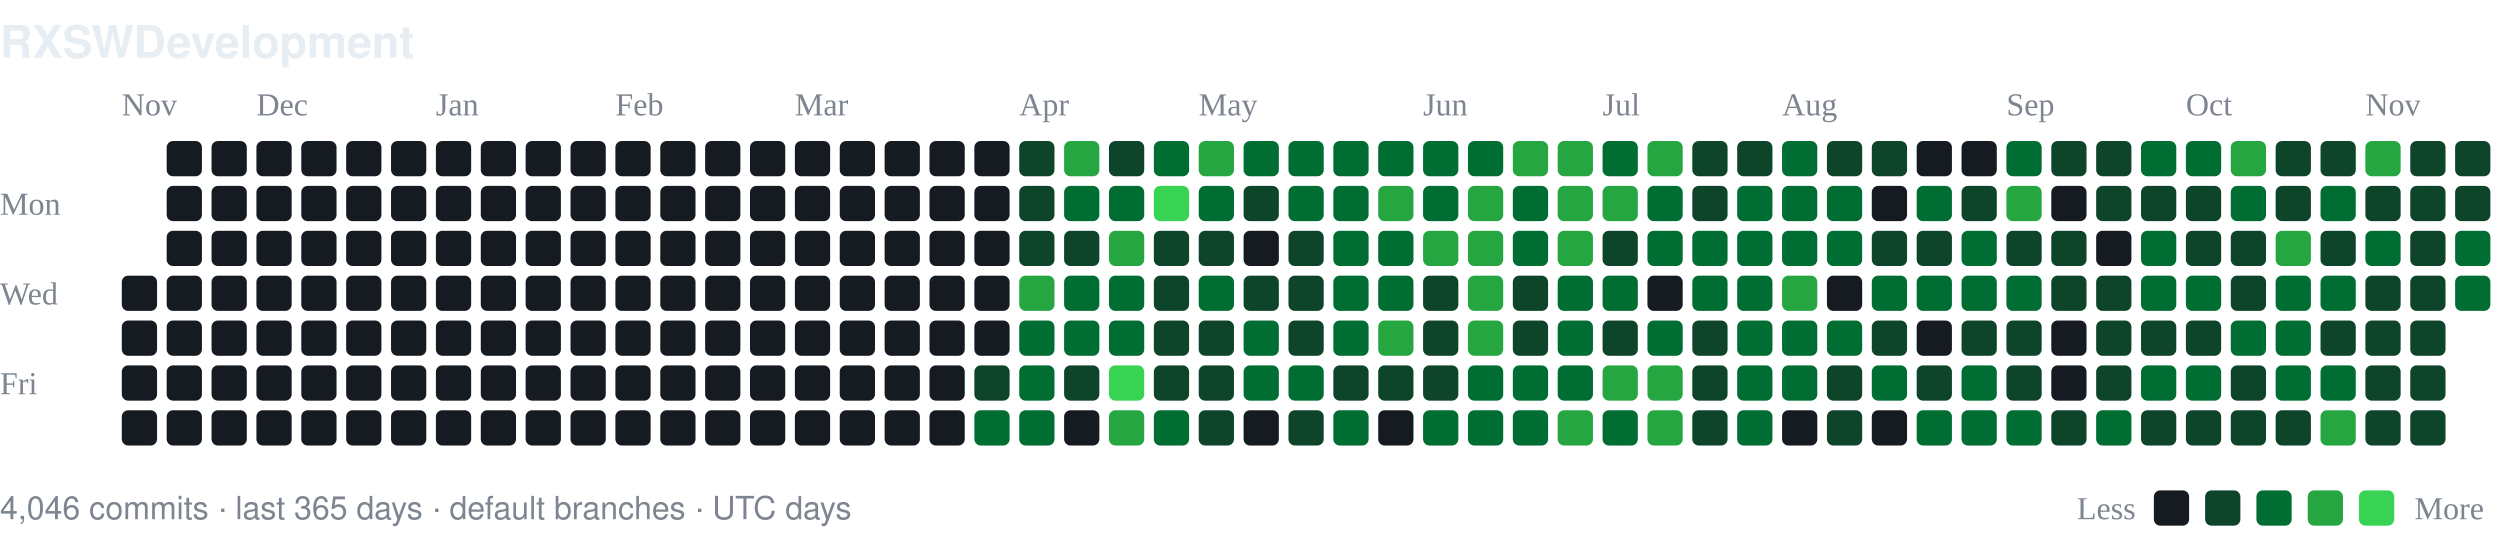
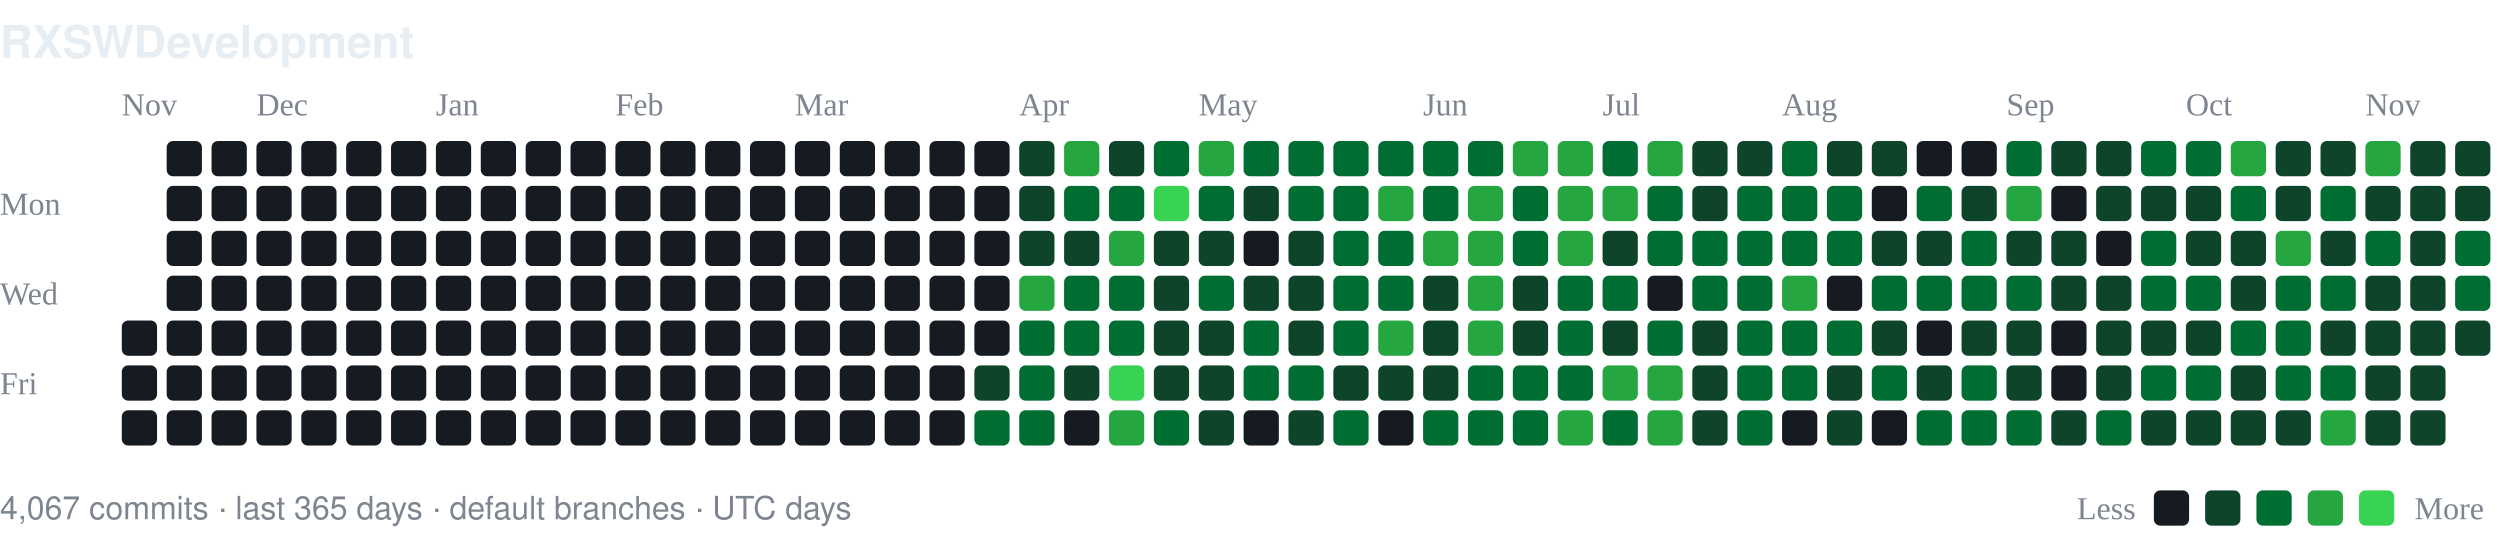
<svg xmlns="http://www.w3.org/2000/svg" width="780" height="170" viewBox="0 0 780 170" role="img">
  <text x="0" y="18" font-size="14" font-weight="600" fill="#e6edf3" font-family="ui-sans-serif,-apple-system,Segoe UI,Helvetica,Arial,sans-serif">RXSWDevelopment</text>
  <text x="0" y="67" font-size="10" fill="#7d8590">Mon</text>
  <text x="0" y="95" font-size="10" fill="#7d8590">Wed</text>
  <text x="0" y="123" font-size="10" fill="#7d8590">Fri</text>
  <text x="38" y="36" font-size="10" fill="#7d8590">Nov</text>
-   <rect x="38" y="86" width="11" height="11" rx="2" fill="#161b22" />
  <rect x="38" y="100" width="11" height="11" rx="2" fill="#161b22" />
  <rect x="38" y="114" width="11" height="11" rx="2" fill="#161b22" />
  <rect x="38" y="128" width="11" height="11" rx="2" fill="#161b22" />
  <rect x="52" y="44" width="11" height="11" rx="2" fill="#161b22" />
  <rect x="52" y="58" width="11" height="11" rx="2" fill="#161b22" />
  <rect x="52" y="72" width="11" height="11" rx="2" fill="#161b22" />
  <rect x="52" y="86" width="11" height="11" rx="2" fill="#161b22" />
  <rect x="52" y="100" width="11" height="11" rx="2" fill="#161b22" />
  <rect x="52" y="114" width="11" height="11" rx="2" fill="#161b22" />
  <rect x="52" y="128" width="11" height="11" rx="2" fill="#161b22" />
  <rect x="66" y="44" width="11" height="11" rx="2" fill="#161b22" />
  <rect x="66" y="58" width="11" height="11" rx="2" fill="#161b22" />
  <rect x="66" y="72" width="11" height="11" rx="2" fill="#161b22" />
  <rect x="66" y="86" width="11" height="11" rx="2" fill="#161b22" />
  <rect x="66" y="100" width="11" height="11" rx="2" fill="#161b22" />
  <rect x="66" y="114" width="11" height="11" rx="2" fill="#161b22" />
  <rect x="66" y="128" width="11" height="11" rx="2" fill="#161b22" />
  <text x="80" y="36" font-size="10" fill="#7d8590">Dec</text>
  <rect x="80" y="44" width="11" height="11" rx="2" fill="#161b22" />
  <rect x="80" y="58" width="11" height="11" rx="2" fill="#161b22" />
  <rect x="80" y="72" width="11" height="11" rx="2" fill="#161b22" />
  <rect x="80" y="86" width="11" height="11" rx="2" fill="#161b22" />
  <rect x="80" y="100" width="11" height="11" rx="2" fill="#161b22" />
  <rect x="80" y="114" width="11" height="11" rx="2" fill="#161b22" />
  <rect x="80" y="128" width="11" height="11" rx="2" fill="#161b22" />
  <rect x="94" y="44" width="11" height="11" rx="2" fill="#161b22" />
  <rect x="94" y="58" width="11" height="11" rx="2" fill="#161b22" />
  <rect x="94" y="72" width="11" height="11" rx="2" fill="#161b22" />
  <rect x="94" y="86" width="11" height="11" rx="2" fill="#161b22" />
  <rect x="94" y="100" width="11" height="11" rx="2" fill="#161b22" />
  <rect x="94" y="114" width="11" height="11" rx="2" fill="#161b22" />
  <rect x="94" y="128" width="11" height="11" rx="2" fill="#161b22" />
  <rect x="108" y="44" width="11" height="11" rx="2" fill="#161b22" />
  <rect x="108" y="58" width="11" height="11" rx="2" fill="#161b22" />
  <rect x="108" y="72" width="11" height="11" rx="2" fill="#161b22" />
  <rect x="108" y="86" width="11" height="11" rx="2" fill="#161b22" />
  <rect x="108" y="100" width="11" height="11" rx="2" fill="#161b22" />
  <rect x="108" y="114" width="11" height="11" rx="2" fill="#161b22" />
  <rect x="108" y="128" width="11" height="11" rx="2" fill="#161b22" />
  <rect x="122" y="44" width="11" height="11" rx="2" fill="#161b22" />
  <rect x="122" y="58" width="11" height="11" rx="2" fill="#161b22" />
  <rect x="122" y="72" width="11" height="11" rx="2" fill="#161b22" />
  <rect x="122" y="86" width="11" height="11" rx="2" fill="#161b22" />
  <rect x="122" y="100" width="11" height="11" rx="2" fill="#161b22" />
  <rect x="122" y="114" width="11" height="11" rx="2" fill="#161b22" />
  <rect x="122" y="128" width="11" height="11" rx="2" fill="#161b22" />
  <text x="136" y="36" font-size="10" fill="#7d8590">Jan</text>
  <rect x="136" y="44" width="11" height="11" rx="2" fill="#161b22" />
  <rect x="136" y="58" width="11" height="11" rx="2" fill="#161b22" />
  <rect x="136" y="72" width="11" height="11" rx="2" fill="#161b22" />
  <rect x="136" y="86" width="11" height="11" rx="2" fill="#161b22" />
  <rect x="136" y="100" width="11" height="11" rx="2" fill="#161b22" />
  <rect x="136" y="114" width="11" height="11" rx="2" fill="#161b22" />
  <rect x="136" y="128" width="11" height="11" rx="2" fill="#161b22" />
  <rect x="150" y="44" width="11" height="11" rx="2" fill="#161b22" />
  <rect x="150" y="58" width="11" height="11" rx="2" fill="#161b22" />
  <rect x="150" y="72" width="11" height="11" rx="2" fill="#161b22" />
  <rect x="150" y="86" width="11" height="11" rx="2" fill="#161b22" />
  <rect x="150" y="100" width="11" height="11" rx="2" fill="#161b22" />
  <rect x="150" y="114" width="11" height="11" rx="2" fill="#161b22" />
  <rect x="150" y="128" width="11" height="11" rx="2" fill="#161b22" />
  <rect x="164" y="44" width="11" height="11" rx="2" fill="#161b22" />
  <rect x="164" y="58" width="11" height="11" rx="2" fill="#161b22" />
  <rect x="164" y="72" width="11" height="11" rx="2" fill="#161b22" />
  <rect x="164" y="86" width="11" height="11" rx="2" fill="#161b22" />
  <rect x="164" y="100" width="11" height="11" rx="2" fill="#161b22" />
  <rect x="164" y="114" width="11" height="11" rx="2" fill="#161b22" />
  <rect x="164" y="128" width="11" height="11" rx="2" fill="#161b22" />
  <rect x="178" y="44" width="11" height="11" rx="2" fill="#161b22" />
  <rect x="178" y="58" width="11" height="11" rx="2" fill="#161b22" />
  <rect x="178" y="72" width="11" height="11" rx="2" fill="#161b22" />
  <rect x="178" y="86" width="11" height="11" rx="2" fill="#161b22" />
  <rect x="178" y="100" width="11" height="11" rx="2" fill="#161b22" />
  <rect x="178" y="114" width="11" height="11" rx="2" fill="#161b22" />
  <rect x="178" y="128" width="11" height="11" rx="2" fill="#161b22" />
  <text x="192" y="36" font-size="10" fill="#7d8590">Feb</text>
  <rect x="192" y="44" width="11" height="11" rx="2" fill="#161b22" />
  <rect x="192" y="58" width="11" height="11" rx="2" fill="#161b22" />
  <rect x="192" y="72" width="11" height="11" rx="2" fill="#161b22" />
  <rect x="192" y="86" width="11" height="11" rx="2" fill="#161b22" />
  <rect x="192" y="100" width="11" height="11" rx="2" fill="#161b22" />
  <rect x="192" y="114" width="11" height="11" rx="2" fill="#161b22" />
  <rect x="192" y="128" width="11" height="11" rx="2" fill="#161b22" />
  <rect x="206" y="44" width="11" height="11" rx="2" fill="#161b22" />
  <rect x="206" y="58" width="11" height="11" rx="2" fill="#161b22" />
  <rect x="206" y="72" width="11" height="11" rx="2" fill="#161b22" />
  <rect x="206" y="86" width="11" height="11" rx="2" fill="#161b22" />
  <rect x="206" y="100" width="11" height="11" rx="2" fill="#161b22" />
  <rect x="206" y="114" width="11" height="11" rx="2" fill="#161b22" />
  <rect x="206" y="128" width="11" height="11" rx="2" fill="#161b22" />
  <rect x="220" y="44" width="11" height="11" rx="2" fill="#161b22" />
  <rect x="220" y="58" width="11" height="11" rx="2" fill="#161b22" />
  <rect x="220" y="72" width="11" height="11" rx="2" fill="#161b22" />
  <rect x="220" y="86" width="11" height="11" rx="2" fill="#161b22" />
  <rect x="220" y="100" width="11" height="11" rx="2" fill="#161b22" />
  <rect x="220" y="114" width="11" height="11" rx="2" fill="#161b22" />
  <rect x="220" y="128" width="11" height="11" rx="2" fill="#161b22" />
  <rect x="234" y="44" width="11" height="11" rx="2" fill="#161b22" />
  <rect x="234" y="58" width="11" height="11" rx="2" fill="#161b22" />
  <rect x="234" y="72" width="11" height="11" rx="2" fill="#161b22" />
  <rect x="234" y="86" width="11" height="11" rx="2" fill="#161b22" />
  <rect x="234" y="100" width="11" height="11" rx="2" fill="#161b22" />
  <rect x="234" y="114" width="11" height="11" rx="2" fill="#161b22" />
  <rect x="234" y="128" width="11" height="11" rx="2" fill="#161b22" />
  <text x="248" y="36" font-size="10" fill="#7d8590">Mar</text>
  <rect x="248" y="44" width="11" height="11" rx="2" fill="#161b22" />
  <rect x="248" y="58" width="11" height="11" rx="2" fill="#161b22" />
  <rect x="248" y="72" width="11" height="11" rx="2" fill="#161b22" />
  <rect x="248" y="86" width="11" height="11" rx="2" fill="#161b22" />
  <rect x="248" y="100" width="11" height="11" rx="2" fill="#161b22" />
  <rect x="248" y="114" width="11" height="11" rx="2" fill="#161b22" />
  <rect x="248" y="128" width="11" height="11" rx="2" fill="#161b22" />
  <rect x="262" y="44" width="11" height="11" rx="2" fill="#161b22" />
  <rect x="262" y="58" width="11" height="11" rx="2" fill="#161b22" />
  <rect x="262" y="72" width="11" height="11" rx="2" fill="#161b22" />
  <rect x="262" y="86" width="11" height="11" rx="2" fill="#161b22" />
  <rect x="262" y="100" width="11" height="11" rx="2" fill="#161b22" />
  <rect x="262" y="114" width="11" height="11" rx="2" fill="#161b22" />
  <rect x="262" y="128" width="11" height="11" rx="2" fill="#161b22" />
  <rect x="276" y="44" width="11" height="11" rx="2" fill="#161b22" />
  <rect x="276" y="58" width="11" height="11" rx="2" fill="#161b22" />
  <rect x="276" y="72" width="11" height="11" rx="2" fill="#161b22" />
  <rect x="276" y="86" width="11" height="11" rx="2" fill="#161b22" />
  <rect x="276" y="100" width="11" height="11" rx="2" fill="#161b22" />
  <rect x="276" y="114" width="11" height="11" rx="2" fill="#161b22" />
  <rect x="276" y="128" width="11" height="11" rx="2" fill="#161b22" />
  <rect x="290" y="44" width="11" height="11" rx="2" fill="#161b22" />
  <rect x="290" y="58" width="11" height="11" rx="2" fill="#161b22" />
  <rect x="290" y="72" width="11" height="11" rx="2" fill="#161b22" />
  <rect x="290" y="86" width="11" height="11" rx="2" fill="#161b22" />
  <rect x="290" y="100" width="11" height="11" rx="2" fill="#161b22" />
  <rect x="290" y="114" width="11" height="11" rx="2" fill="#161b22" />
  <rect x="290" y="128" width="11" height="11" rx="2" fill="#161b22" />
  <rect x="304" y="44" width="11" height="11" rx="2" fill="#161b22" />
  <rect x="304" y="58" width="11" height="11" rx="2" fill="#161b22" />
  <rect x="304" y="72" width="11" height="11" rx="2" fill="#161b22" />
  <rect x="304" y="86" width="11" height="11" rx="2" fill="#161b22" />
  <rect x="304" y="100" width="11" height="11" rx="2" fill="#161b22" />
  <rect x="304" y="114" width="11" height="11" rx="2" fill="#0e4429" />
  <rect x="304" y="128" width="11" height="11" rx="2" fill="#006d32" />
  <text x="318" y="36" font-size="10" fill="#7d8590">Apr</text>
  <rect x="318" y="44" width="11" height="11" rx="2" fill="#0e4429" />
  <rect x="318" y="58" width="11" height="11" rx="2" fill="#0e4429" />
  <rect x="318" y="72" width="11" height="11" rx="2" fill="#0e4429" />
  <rect x="318" y="86" width="11" height="11" rx="2" fill="#26a641" />
  <rect x="318" y="100" width="11" height="11" rx="2" fill="#006d32" />
  <rect x="318" y="114" width="11" height="11" rx="2" fill="#006d32" />
  <rect x="318" y="128" width="11" height="11" rx="2" fill="#006d32" />
  <rect x="332" y="44" width="11" height="11" rx="2" fill="#26a641" />
  <rect x="332" y="58" width="11" height="11" rx="2" fill="#006d32" />
  <rect x="332" y="72" width="11" height="11" rx="2" fill="#0e4429" />
  <rect x="332" y="86" width="11" height="11" rx="2" fill="#006d32" />
  <rect x="332" y="100" width="11" height="11" rx="2" fill="#006d32" />
  <rect x="332" y="114" width="11" height="11" rx="2" fill="#0e4429" />
  <rect x="332" y="128" width="11" height="11" rx="2" fill="#161b22" />
  <rect x="346" y="44" width="11" height="11" rx="2" fill="#0e4429" />
  <rect x="346" y="58" width="11" height="11" rx="2" fill="#006d32" />
  <rect x="346" y="72" width="11" height="11" rx="2" fill="#26a641" />
  <rect x="346" y="86" width="11" height="11" rx="2" fill="#006d32" />
  <rect x="346" y="100" width="11" height="11" rx="2" fill="#006d32" />
  <rect x="346" y="114" width="11" height="11" rx="2" fill="#39d353" />
  <rect x="346" y="128" width="11" height="11" rx="2" fill="#26a641" />
  <rect x="360" y="44" width="11" height="11" rx="2" fill="#006d32" />
  <rect x="360" y="58" width="11" height="11" rx="2" fill="#39d353" />
  <rect x="360" y="72" width="11" height="11" rx="2" fill="#0e4429" />
  <rect x="360" y="86" width="11" height="11" rx="2" fill="#0e4429" />
  <rect x="360" y="100" width="11" height="11" rx="2" fill="#0e4429" />
  <rect x="360" y="114" width="11" height="11" rx="2" fill="#0e4429" />
  <rect x="360" y="128" width="11" height="11" rx="2" fill="#006d32" />
  <text x="374" y="36" font-size="10" fill="#7d8590">May</text>
  <rect x="374" y="44" width="11" height="11" rx="2" fill="#26a641" />
  <rect x="374" y="58" width="11" height="11" rx="2" fill="#006d32" />
  <rect x="374" y="72" width="11" height="11" rx="2" fill="#0e4429" />
  <rect x="374" y="86" width="11" height="11" rx="2" fill="#006d32" />
  <rect x="374" y="100" width="11" height="11" rx="2" fill="#0e4429" />
  <rect x="374" y="114" width="11" height="11" rx="2" fill="#0e4429" />
  <rect x="374" y="128" width="11" height="11" rx="2" fill="#0e4429" />
  <rect x="388" y="44" width="11" height="11" rx="2" fill="#006d32" />
  <rect x="388" y="58" width="11" height="11" rx="2" fill="#0e4429" />
  <rect x="388" y="72" width="11" height="11" rx="2" fill="#161b22" />
  <rect x="388" y="86" width="11" height="11" rx="2" fill="#0e4429" />
  <rect x="388" y="100" width="11" height="11" rx="2" fill="#006d32" />
  <rect x="388" y="114" width="11" height="11" rx="2" fill="#006d32" />
  <rect x="388" y="128" width="11" height="11" rx="2" fill="#161b22" />
  <rect x="402" y="44" width="11" height="11" rx="2" fill="#006d32" />
  <rect x="402" y="58" width="11" height="11" rx="2" fill="#006d32" />
  <rect x="402" y="72" width="11" height="11" rx="2" fill="#0e4429" />
  <rect x="402" y="86" width="11" height="11" rx="2" fill="#0e4429" />
  <rect x="402" y="100" width="11" height="11" rx="2" fill="#0e4429" />
  <rect x="402" y="114" width="11" height="11" rx="2" fill="#006d32" />
  <rect x="402" y="128" width="11" height="11" rx="2" fill="#0e4429" />
  <rect x="416" y="44" width="11" height="11" rx="2" fill="#006d32" />
  <rect x="416" y="58" width="11" height="11" rx="2" fill="#006d32" />
  <rect x="416" y="72" width="11" height="11" rx="2" fill="#006d32" />
  <rect x="416" y="86" width="11" height="11" rx="2" fill="#006d32" />
  <rect x="416" y="100" width="11" height="11" rx="2" fill="#006d32" />
  <rect x="416" y="114" width="11" height="11" rx="2" fill="#0e4429" />
  <rect x="416" y="128" width="11" height="11" rx="2" fill="#006d32" />
  <rect x="430" y="44" width="11" height="11" rx="2" fill="#006d32" />
  <rect x="430" y="58" width="11" height="11" rx="2" fill="#26a641" />
  <rect x="430" y="72" width="11" height="11" rx="2" fill="#006d32" />
  <rect x="430" y="86" width="11" height="11" rx="2" fill="#006d32" />
  <rect x="430" y="100" width="11" height="11" rx="2" fill="#26a641" />
  <rect x="430" y="114" width="11" height="11" rx="2" fill="#0e4429" />
  <rect x="430" y="128" width="11" height="11" rx="2" fill="#161b22" />
  <text x="444" y="36" font-size="10" fill="#7d8590">Jun</text>
  <rect x="444" y="44" width="11" height="11" rx="2" fill="#006d32" />
  <rect x="444" y="58" width="11" height="11" rx="2" fill="#006d32" />
  <rect x="444" y="72" width="11" height="11" rx="2" fill="#26a641" />
  <rect x="444" y="86" width="11" height="11" rx="2" fill="#0e4429" />
  <rect x="444" y="100" width="11" height="11" rx="2" fill="#0e4429" />
  <rect x="444" y="114" width="11" height="11" rx="2" fill="#0e4429" />
  <rect x="444" y="128" width="11" height="11" rx="2" fill="#006d32" />
  <rect x="458" y="44" width="11" height="11" rx="2" fill="#006d32" />
  <rect x="458" y="58" width="11" height="11" rx="2" fill="#26a641" />
  <rect x="458" y="72" width="11" height="11" rx="2" fill="#26a641" />
  <rect x="458" y="86" width="11" height="11" rx="2" fill="#26a641" />
  <rect x="458" y="100" width="11" height="11" rx="2" fill="#26a641" />
  <rect x="458" y="114" width="11" height="11" rx="2" fill="#006d32" />
  <rect x="458" y="128" width="11" height="11" rx="2" fill="#006d32" />
  <rect x="472" y="44" width="11" height="11" rx="2" fill="#26a641" />
  <rect x="472" y="58" width="11" height="11" rx="2" fill="#006d32" />
  <rect x="472" y="72" width="11" height="11" rx="2" fill="#006d32" />
  <rect x="472" y="86" width="11" height="11" rx="2" fill="#0e4429" />
  <rect x="472" y="100" width="11" height="11" rx="2" fill="#0e4429" />
  <rect x="472" y="114" width="11" height="11" rx="2" fill="#006d32" />
  <rect x="472" y="128" width="11" height="11" rx="2" fill="#006d32" />
  <rect x="486" y="44" width="11" height="11" rx="2" fill="#26a641" />
  <rect x="486" y="58" width="11" height="11" rx="2" fill="#26a641" />
  <rect x="486" y="72" width="11" height="11" rx="2" fill="#26a641" />
  <rect x="486" y="86" width="11" height="11" rx="2" fill="#006d32" />
  <rect x="486" y="100" width="11" height="11" rx="2" fill="#006d32" />
  <rect x="486" y="114" width="11" height="11" rx="2" fill="#006d32" />
  <rect x="486" y="128" width="11" height="11" rx="2" fill="#26a641" />
  <text x="500" y="36" font-size="10" fill="#7d8590">Jul</text>
  <rect x="500" y="44" width="11" height="11" rx="2" fill="#006d32" />
  <rect x="500" y="58" width="11" height="11" rx="2" fill="#26a641" />
  <rect x="500" y="72" width="11" height="11" rx="2" fill="#0e4429" />
  <rect x="500" y="86" width="11" height="11" rx="2" fill="#006d32" />
  <rect x="500" y="100" width="11" height="11" rx="2" fill="#0e4429" />
  <rect x="500" y="114" width="11" height="11" rx="2" fill="#26a641" />
  <rect x="500" y="128" width="11" height="11" rx="2" fill="#006d32" />
  <rect x="514" y="44" width="11" height="11" rx="2" fill="#26a641" />
  <rect x="514" y="58" width="11" height="11" rx="2" fill="#006d32" />
  <rect x="514" y="72" width="11" height="11" rx="2" fill="#006d32" />
  <rect x="514" y="86" width="11" height="11" rx="2" fill="#161b22" />
  <rect x="514" y="100" width="11" height="11" rx="2" fill="#006d32" />
  <rect x="514" y="114" width="11" height="11" rx="2" fill="#26a641" />
  <rect x="514" y="128" width="11" height="11" rx="2" fill="#26a641" />
  <rect x="528" y="44" width="11" height="11" rx="2" fill="#0e4429" />
  <rect x="528" y="58" width="11" height="11" rx="2" fill="#0e4429" />
  <rect x="528" y="72" width="11" height="11" rx="2" fill="#006d32" />
  <rect x="528" y="86" width="11" height="11" rx="2" fill="#006d32" />
  <rect x="528" y="100" width="11" height="11" rx="2" fill="#0e4429" />
  <rect x="528" y="114" width="11" height="11" rx="2" fill="#0e4429" />
  <rect x="528" y="128" width="11" height="11" rx="2" fill="#0e4429" />
  <rect x="542" y="44" width="11" height="11" rx="2" fill="#0e4429" />
  <rect x="542" y="58" width="11" height="11" rx="2" fill="#006d32" />
  <rect x="542" y="72" width="11" height="11" rx="2" fill="#006d32" />
  <rect x="542" y="86" width="11" height="11" rx="2" fill="#006d32" />
  <rect x="542" y="100" width="11" height="11" rx="2" fill="#006d32" />
  <rect x="542" y="114" width="11" height="11" rx="2" fill="#006d32" />
  <rect x="542" y="128" width="11" height="11" rx="2" fill="#006d32" />
  <text x="556" y="36" font-size="10" fill="#7d8590">Aug</text>
  <rect x="556" y="44" width="11" height="11" rx="2" fill="#006d32" />
  <rect x="556" y="58" width="11" height="11" rx="2" fill="#006d32" />
  <rect x="556" y="72" width="11" height="11" rx="2" fill="#006d32" />
  <rect x="556" y="86" width="11" height="11" rx="2" fill="#26a641" />
  <rect x="556" y="100" width="11" height="11" rx="2" fill="#006d32" />
  <rect x="556" y="114" width="11" height="11" rx="2" fill="#006d32" />
  <rect x="556" y="128" width="11" height="11" rx="2" fill="#161b22" />
  <rect x="570" y="44" width="11" height="11" rx="2" fill="#0e4429" />
  <rect x="570" y="58" width="11" height="11" rx="2" fill="#006d32" />
  <rect x="570" y="72" width="11" height="11" rx="2" fill="#006d32" />
  <rect x="570" y="86" width="11" height="11" rx="2" fill="#161b22" />
  <rect x="570" y="100" width="11" height="11" rx="2" fill="#006d32" />
  <rect x="570" y="114" width="11" height="11" rx="2" fill="#0e4429" />
  <rect x="570" y="128" width="11" height="11" rx="2" fill="#0e4429" />
  <rect x="584" y="44" width="11" height="11" rx="2" fill="#0e4429" />
  <rect x="584" y="58" width="11" height="11" rx="2" fill="#161b22" />
  <rect x="584" y="72" width="11" height="11" rx="2" fill="#0e4429" />
  <rect x="584" y="86" width="11" height="11" rx="2" fill="#006d32" />
  <rect x="584" y="100" width="11" height="11" rx="2" fill="#0e4429" />
  <rect x="584" y="114" width="11" height="11" rx="2" fill="#006d32" />
  <rect x="584" y="128" width="11" height="11" rx="2" fill="#161b22" />
  <rect x="598" y="44" width="11" height="11" rx="2" fill="#161b22" />
  <rect x="598" y="58" width="11" height="11" rx="2" fill="#006d32" />
  <rect x="598" y="72" width="11" height="11" rx="2" fill="#0e4429" />
  <rect x="598" y="86" width="11" height="11" rx="2" fill="#006d32" />
  <rect x="598" y="100" width="11" height="11" rx="2" fill="#161b22" />
  <rect x="598" y="114" width="11" height="11" rx="2" fill="#0e4429" />
  <rect x="598" y="128" width="11" height="11" rx="2" fill="#006d32" />
  <rect x="612" y="44" width="11" height="11" rx="2" fill="#161b22" />
  <rect x="612" y="58" width="11" height="11" rx="2" fill="#0e4429" />
  <rect x="612" y="72" width="11" height="11" rx="2" fill="#006d32" />
  <rect x="612" y="86" width="11" height="11" rx="2" fill="#006d32" />
  <rect x="612" y="100" width="11" height="11" rx="2" fill="#0e4429" />
  <rect x="612" y="114" width="11" height="11" rx="2" fill="#006d32" />
  <rect x="612" y="128" width="11" height="11" rx="2" fill="#006d32" />
  <text x="626" y="36" font-size="10" fill="#7d8590">Sep</text>
  <rect x="626" y="44" width="11" height="11" rx="2" fill="#006d32" />
  <rect x="626" y="58" width="11" height="11" rx="2" fill="#26a641" />
  <rect x="626" y="72" width="11" height="11" rx="2" fill="#0e4429" />
  <rect x="626" y="86" width="11" height="11" rx="2" fill="#006d32" />
  <rect x="626" y="100" width="11" height="11" rx="2" fill="#0e4429" />
  <rect x="626" y="114" width="11" height="11" rx="2" fill="#0e4429" />
  <rect x="626" y="128" width="11" height="11" rx="2" fill="#006d32" />
  <rect x="640" y="44" width="11" height="11" rx="2" fill="#0e4429" />
  <rect x="640" y="58" width="11" height="11" rx="2" fill="#161b22" />
  <rect x="640" y="72" width="11" height="11" rx="2" fill="#0e4429" />
  <rect x="640" y="86" width="11" height="11" rx="2" fill="#0e4429" />
  <rect x="640" y="100" width="11" height="11" rx="2" fill="#161b22" />
  <rect x="640" y="114" width="11" height="11" rx="2" fill="#161b22" />
  <rect x="640" y="128" width="11" height="11" rx="2" fill="#0e4429" />
  <rect x="654" y="44" width="11" height="11" rx="2" fill="#0e4429" />
  <rect x="654" y="58" width="11" height="11" rx="2" fill="#0e4429" />
  <rect x="654" y="72" width="11" height="11" rx="2" fill="#161b22" />
  <rect x="654" y="86" width="11" height="11" rx="2" fill="#0e4429" />
  <rect x="654" y="100" width="11" height="11" rx="2" fill="#0e4429" />
  <rect x="654" y="114" width="11" height="11" rx="2" fill="#0e4429" />
  <rect x="654" y="128" width="11" height="11" rx="2" fill="#006d32" />
  <rect x="668" y="44" width="11" height="11" rx="2" fill="#006d32" />
  <rect x="668" y="58" width="11" height="11" rx="2" fill="#0e4429" />
  <rect x="668" y="72" width="11" height="11" rx="2" fill="#006d32" />
  <rect x="668" y="86" width="11" height="11" rx="2" fill="#006d32" />
  <rect x="668" y="100" width="11" height="11" rx="2" fill="#0e4429" />
  <rect x="668" y="114" width="11" height="11" rx="2" fill="#006d32" />
  <rect x="668" y="128" width="11" height="11" rx="2" fill="#0e4429" />
  <text x="682" y="36" font-size="10" fill="#7d8590">Oct</text>
  <rect x="682" y="44" width="11" height="11" rx="2" fill="#006d32" />
  <rect x="682" y="58" width="11" height="11" rx="2" fill="#0e4429" />
  <rect x="682" y="72" width="11" height="11" rx="2" fill="#0e4429" />
  <rect x="682" y="86" width="11" height="11" rx="2" fill="#006d32" />
  <rect x="682" y="100" width="11" height="11" rx="2" fill="#0e4429" />
  <rect x="682" y="114" width="11" height="11" rx="2" fill="#006d32" />
  <rect x="682" y="128" width="11" height="11" rx="2" fill="#0e4429" />
  <rect x="696" y="44" width="11" height="11" rx="2" fill="#26a641" />
  <rect x="696" y="58" width="11" height="11" rx="2" fill="#006d32" />
  <rect x="696" y="72" width="11" height="11" rx="2" fill="#0e4429" />
  <rect x="696" y="86" width="11" height="11" rx="2" fill="#0e4429" />
  <rect x="696" y="100" width="11" height="11" rx="2" fill="#006d32" />
  <rect x="696" y="114" width="11" height="11" rx="2" fill="#0e4429" />
  <rect x="696" y="128" width="11" height="11" rx="2" fill="#0e4429" />
  <rect x="710" y="44" width="11" height="11" rx="2" fill="#0e4429" />
  <rect x="710" y="58" width="11" height="11" rx="2" fill="#0e4429" />
  <rect x="710" y="72" width="11" height="11" rx="2" fill="#26a641" />
  <rect x="710" y="86" width="11" height="11" rx="2" fill="#006d32" />
  <rect x="710" y="100" width="11" height="11" rx="2" fill="#006d32" />
  <rect x="710" y="114" width="11" height="11" rx="2" fill="#006d32" />
  <rect x="710" y="128" width="11" height="11" rx="2" fill="#0e4429" />
  <rect x="724" y="44" width="11" height="11" rx="2" fill="#0e4429" />
  <rect x="724" y="58" width="11" height="11" rx="2" fill="#006d32" />
  <rect x="724" y="72" width="11" height="11" rx="2" fill="#0e4429" />
  <rect x="724" y="86" width="11" height="11" rx="2" fill="#006d32" />
  <rect x="724" y="100" width="11" height="11" rx="2" fill="#0e4429" />
  <rect x="724" y="114" width="11" height="11" rx="2" fill="#006d32" />
  <rect x="724" y="128" width="11" height="11" rx="2" fill="#26a641" />
  <text x="738" y="36" font-size="10" fill="#7d8590">Nov</text>
  <rect x="738" y="44" width="11" height="11" rx="2" fill="#26a641" />
  <rect x="738" y="58" width="11" height="11" rx="2" fill="#0e4429" />
  <rect x="738" y="72" width="11" height="11" rx="2" fill="#006d32" />
  <rect x="738" y="86" width="11" height="11" rx="2" fill="#0e4429" />
  <rect x="738" y="100" width="11" height="11" rx="2" fill="#0e4429" />
  <rect x="738" y="114" width="11" height="11" rx="2" fill="#0e4429" />
  <rect x="738" y="128" width="11" height="11" rx="2" fill="#0e4429" />
  <rect x="752" y="44" width="11" height="11" rx="2" fill="#0e4429" />
  <rect x="752" y="58" width="11" height="11" rx="2" fill="#0e4429" />
  <rect x="752" y="72" width="11" height="11" rx="2" fill="#0e4429" />
  <rect x="752" y="86" width="11" height="11" rx="2" fill="#0e4429" />
  <rect x="752" y="100" width="11" height="11" rx="2" fill="#0e4429" />
  <rect x="752" y="114" width="11" height="11" rx="2" fill="#0e4429" />
  <rect x="752" y="128" width="11" height="11" rx="2" fill="#0e4429" />
  <rect x="766" y="44" width="11" height="11" rx="2" fill="#0e4429" />
  <rect x="766" y="58" width="11" height="11" rx="2" fill="#0e4429" />
  <rect x="766" y="72" width="11" height="11" rx="2" fill="#006d32" />
  <rect x="766" y="86" width="11" height="11" rx="2" fill="#006d32" />
+   <rect x="766" y="100" width="11" height="11" rx="2" fill="#0e4429" />
  <text x="648" y="162" font-size="10" fill="#7d8590">Less</text>
  <rect x="672" y="153" width="11" height="11" rx="2" fill="#161b22" />
  <rect x="688" y="153" width="11" height="11" rx="2" fill="#0e4429" />
  <rect x="704" y="153" width="11" height="11" rx="2" fill="#006d32" />
  <rect x="720" y="153" width="11" height="11" rx="2" fill="#26a641" />
  <rect x="736" y="153" width="11" height="11" rx="2" fill="#39d353" />
  <text x="775" y="162" font-size="10" fill="#7d8590" text-anchor="end">More</text>
-   <text x="0" y="162" font-size="10" fill="#7d8590" font-family="ui-sans-serif,-apple-system,Segoe UI,Helvetica,Arial,sans-serif">4,046 commits · last 365 days · default branches · UTC days</text>
+   <text x="0" y="162" font-size="10" fill="#7d8590" font-family="ui-sans-serif,-apple-system,Segoe UI,Helvetica,Arial,sans-serif">4,067 commits · last 365 days · default branches · UTC days</text>
</svg>
